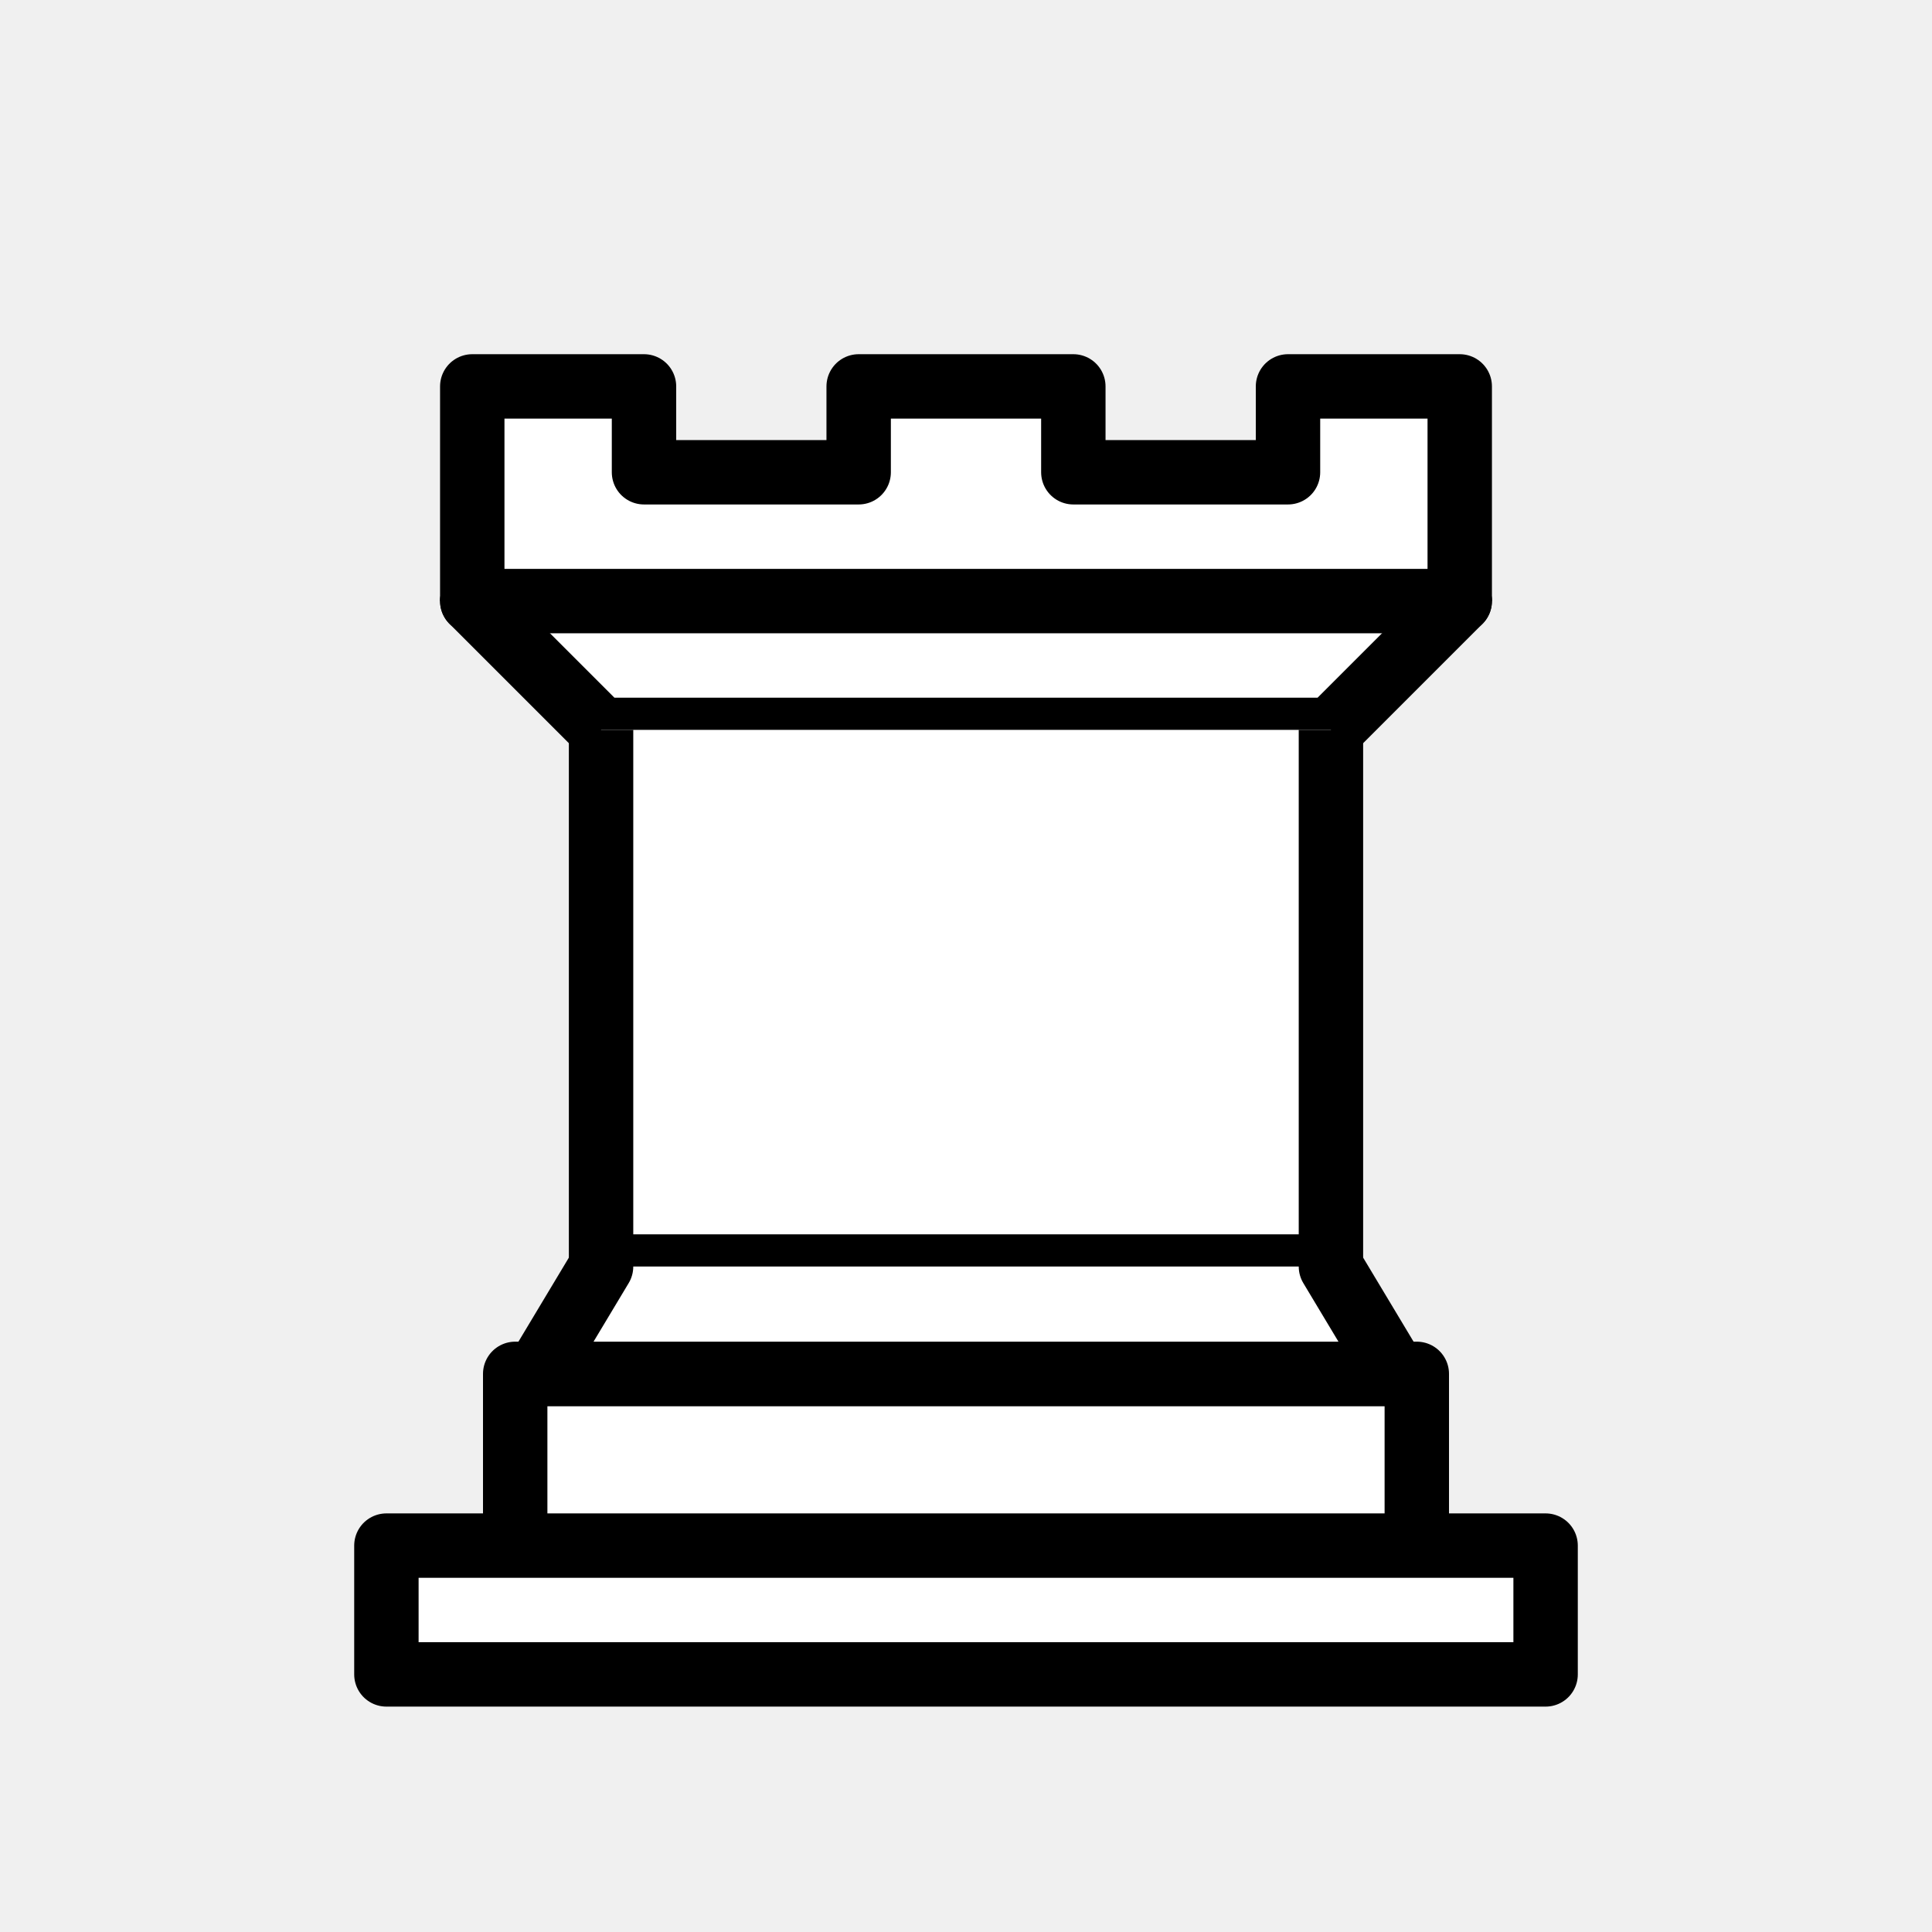
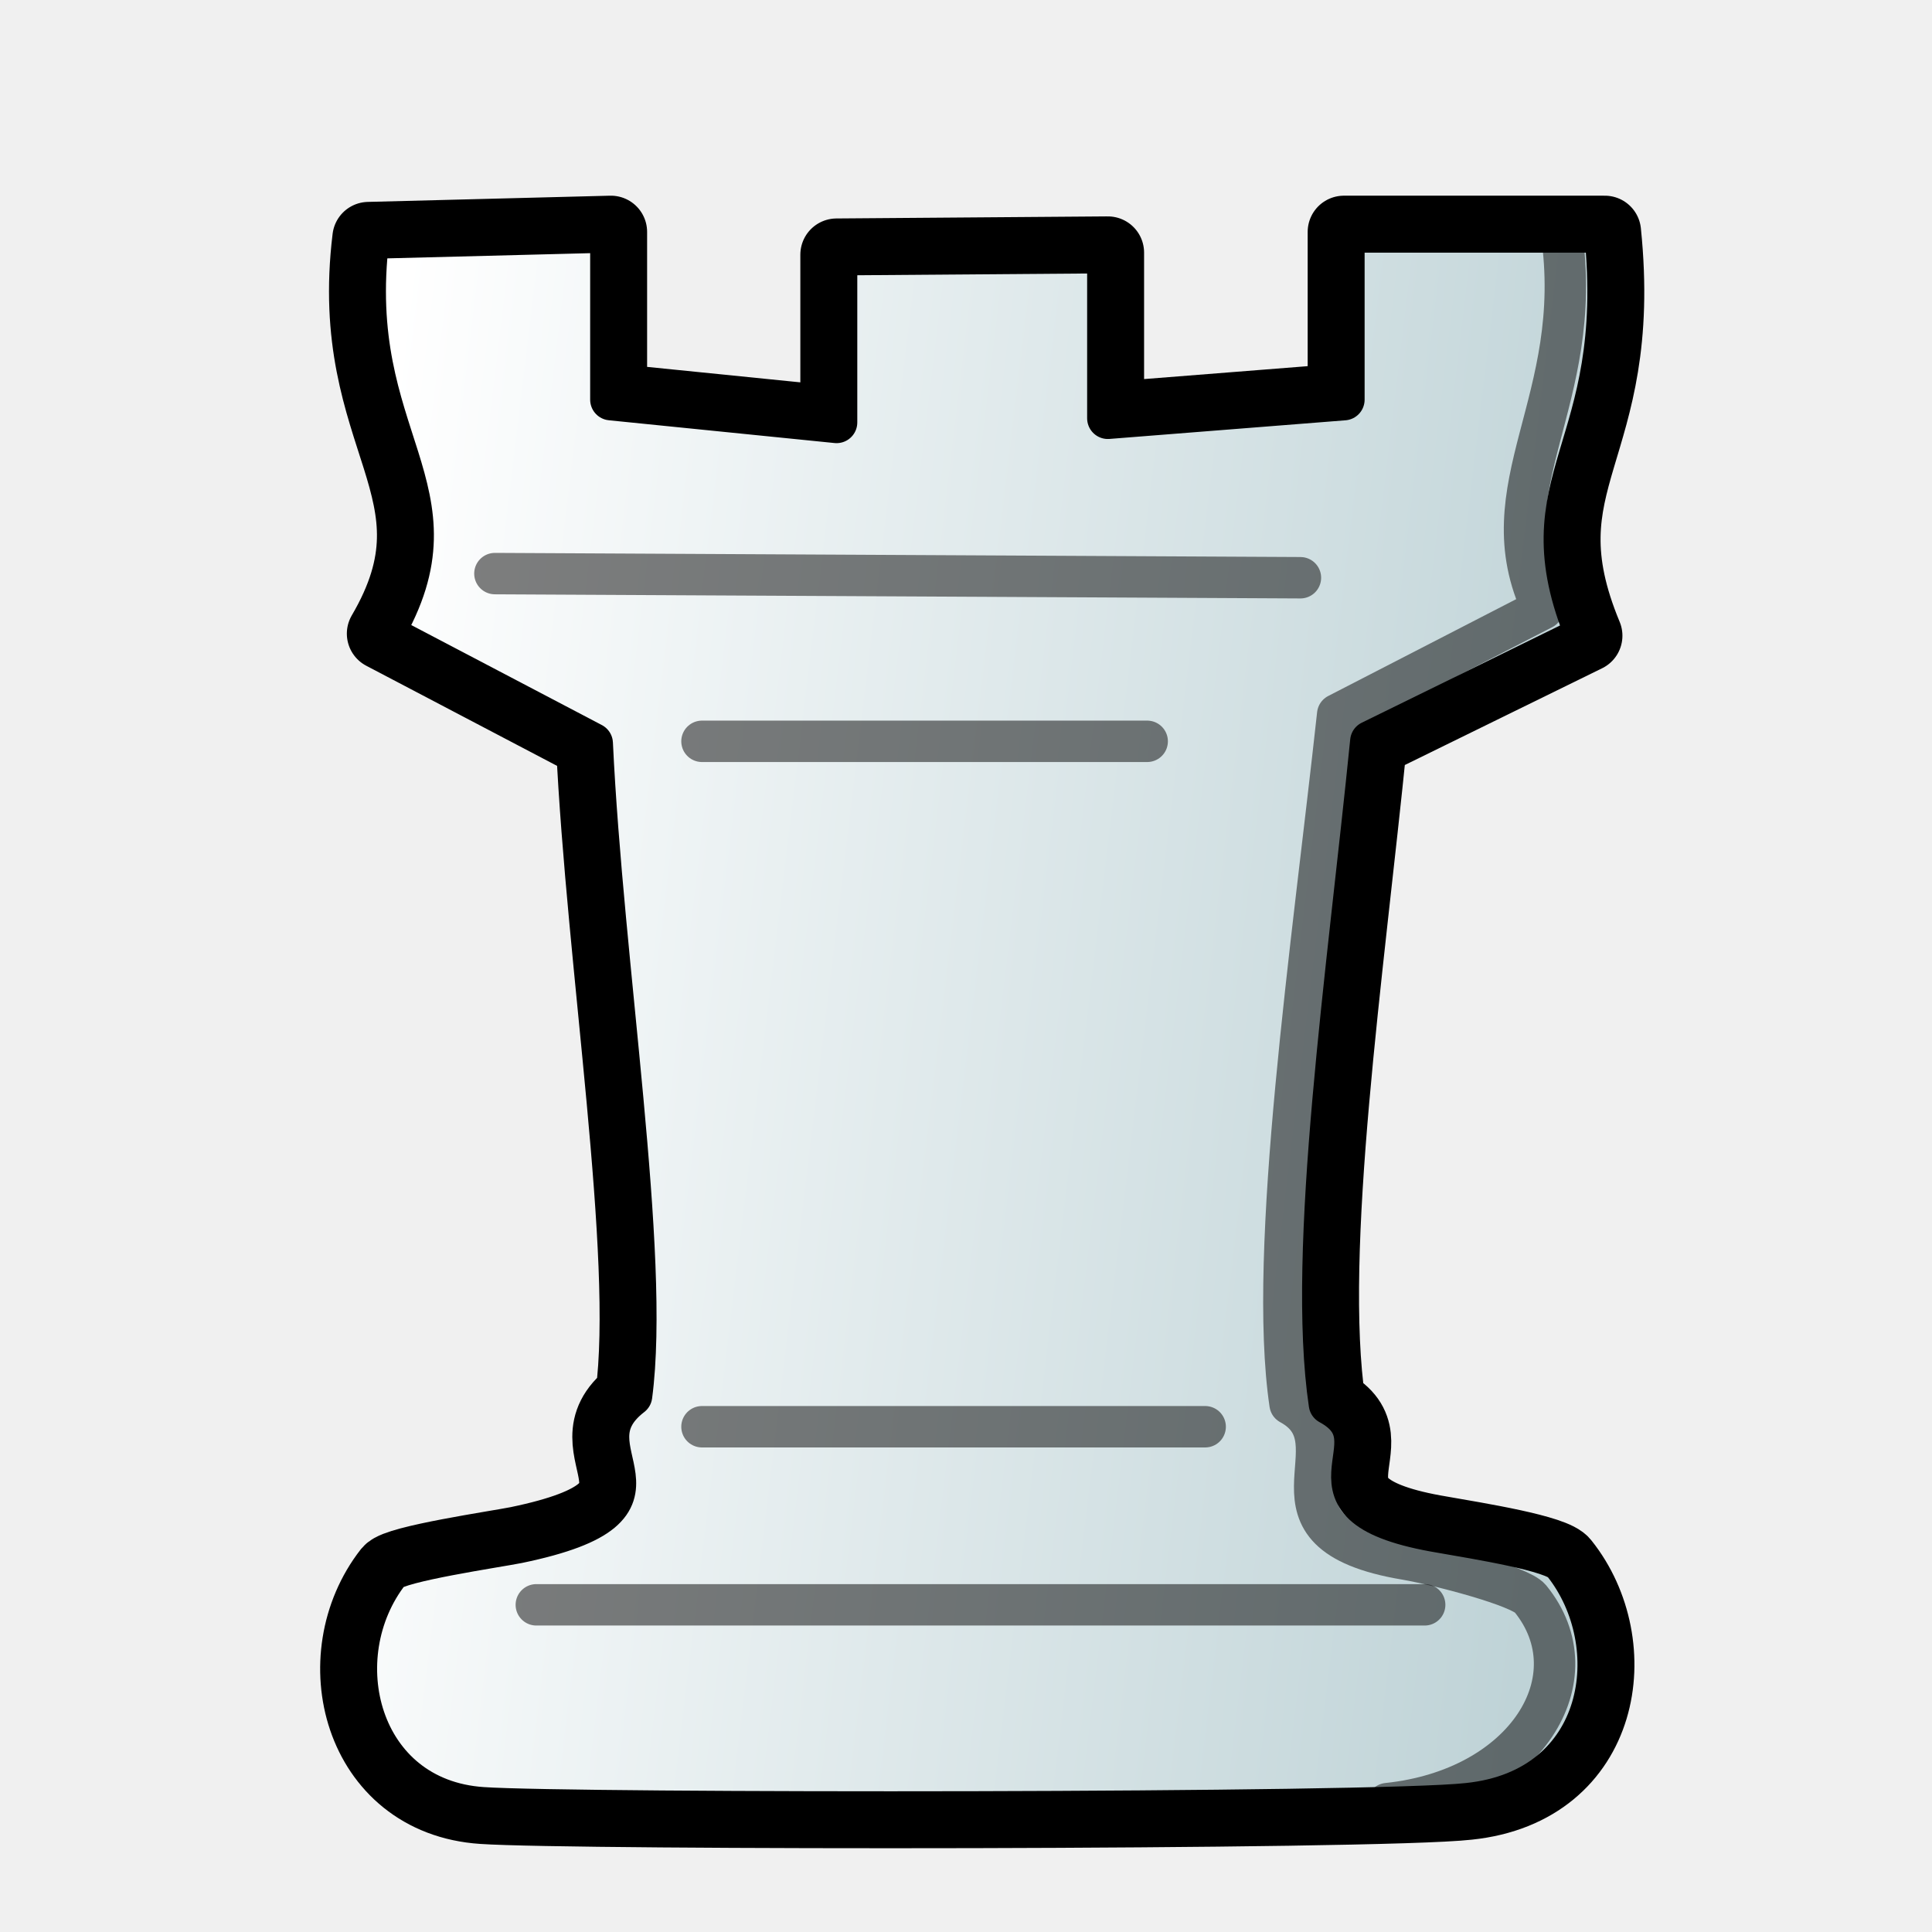
- <svg xmlns="http://www.w3.org/2000/svg" style="color-scheme:light only" width="45" height="45" viewBox="0 0 45 45">
-   <g fill="#fff" fill-rule="evenodd" stroke="#000" stroke-linecap="round" stroke-linejoin="round" stroke-width="1.5">
-     <path stroke-linecap="butt" d="M9 39h27v-3H9zm3-3v-4h21v4zm-1-22V9h4v2h5V9h5v2h5V9h4v5" />
-     <path d="m34 14-3 3H14l-3-3" />
-     <path stroke-linecap="butt" stroke-linejoin="miter" d="M31 17v12.5H14V17" />
-     <path d="m31 29.5 1.5 2.5h-20l1.5-2.5" />
-     <path fill="none" stroke-linejoin="miter" d="M11 14h23" />
-   </g>
+ <svg xmlns="http://www.w3.org/2000/svg" xmlns:xlink="http://www.w3.org/1999/xlink" style="color-scheme:light only" id="rook" viewBox="0 0 933 933">
+   <style id="style-base">.base{fill-opacity:1;fill-rule:evenodd;stroke-miterlimit:4;stroke-dasharray:none;stroke-linecap:round;stroke-linejoin:round;stroke-opacity:1}.stroke-medium{stroke-width:20}.stroke-color{stroke:#000}</style>
+   <defs id="defs1553">
+     <linearGradient xlink:href="#fillGradient" id="main-gradient" x1="660.5" x2="757.7" y1="90.4" y2="103.7" gradientTransform="matrix(6.24848 0 0 7.11058 -3961 -265)" gradientUnits="userSpaceOnUse" />
+     <linearGradient id="fillGradient">
+       <stop id="stop0" offset="0" stop-color="#fff" stop-opacity="1" />
+       <stop id="stop1" offset="1" stop-color="#bfd3d7" stop-opacity="1" />
+     </linearGradient>
+   </defs>
+   <path id="boundary" fill="none" stroke-width="35" d="M775 112H649v81l-114 9v-80l-131 1v81l-109-11v-81l-117 3c-12 98 48 121 7 191l101 53c5 107 28 247 19 315-35 27 32 53-55 71-10 2-58 9-62 14-32 41-15 110 45 114 43 3 432 3 476-2 67-7 77-77 46-116-4-6-42-12-59-15-78-13-19-43-54-62-11-74 9-210 20-320l104-51c-32-77 20-88 9-195" class="base stroke-color" />
+   <path id="main" fill="url(#main-gradient)" d="M775 112H649v81l-114 9v-80l-131 1v81l-109-11v-81l-117 3c-12 98 48 121 7 191l101 53c5 107 28 247 19 315-35 27 32 53-55 71-10 2-58 9-62 14-32 41-15 110 45 114 43 3 432 3 476-2 67-7 77-77 46-116-4-6-42-12-59-15-78-13-19-43-54-62-11-74 9-210 20-320l104-51c-32-77 20-88 9-195" class="base stroke-color stroke-medium" />
+   <path id="deco-lines" fill="none" d="m239 277 389 2zm100 81h215zm0 331h243Zm-80 86h429Z" class="base stroke-color stroke-medium" opacity=".5" />
+   <path id="deco-side" fill="none" d="M670 871c67-7 100-61 69-99-5-6-43-16-60-19-78-13-21-56-56-75-11-74 11-223 23-333l99-51c-28-59 21-100 9-182" class="base stroke-color stroke-medium" opacity=".5" />
</svg>
